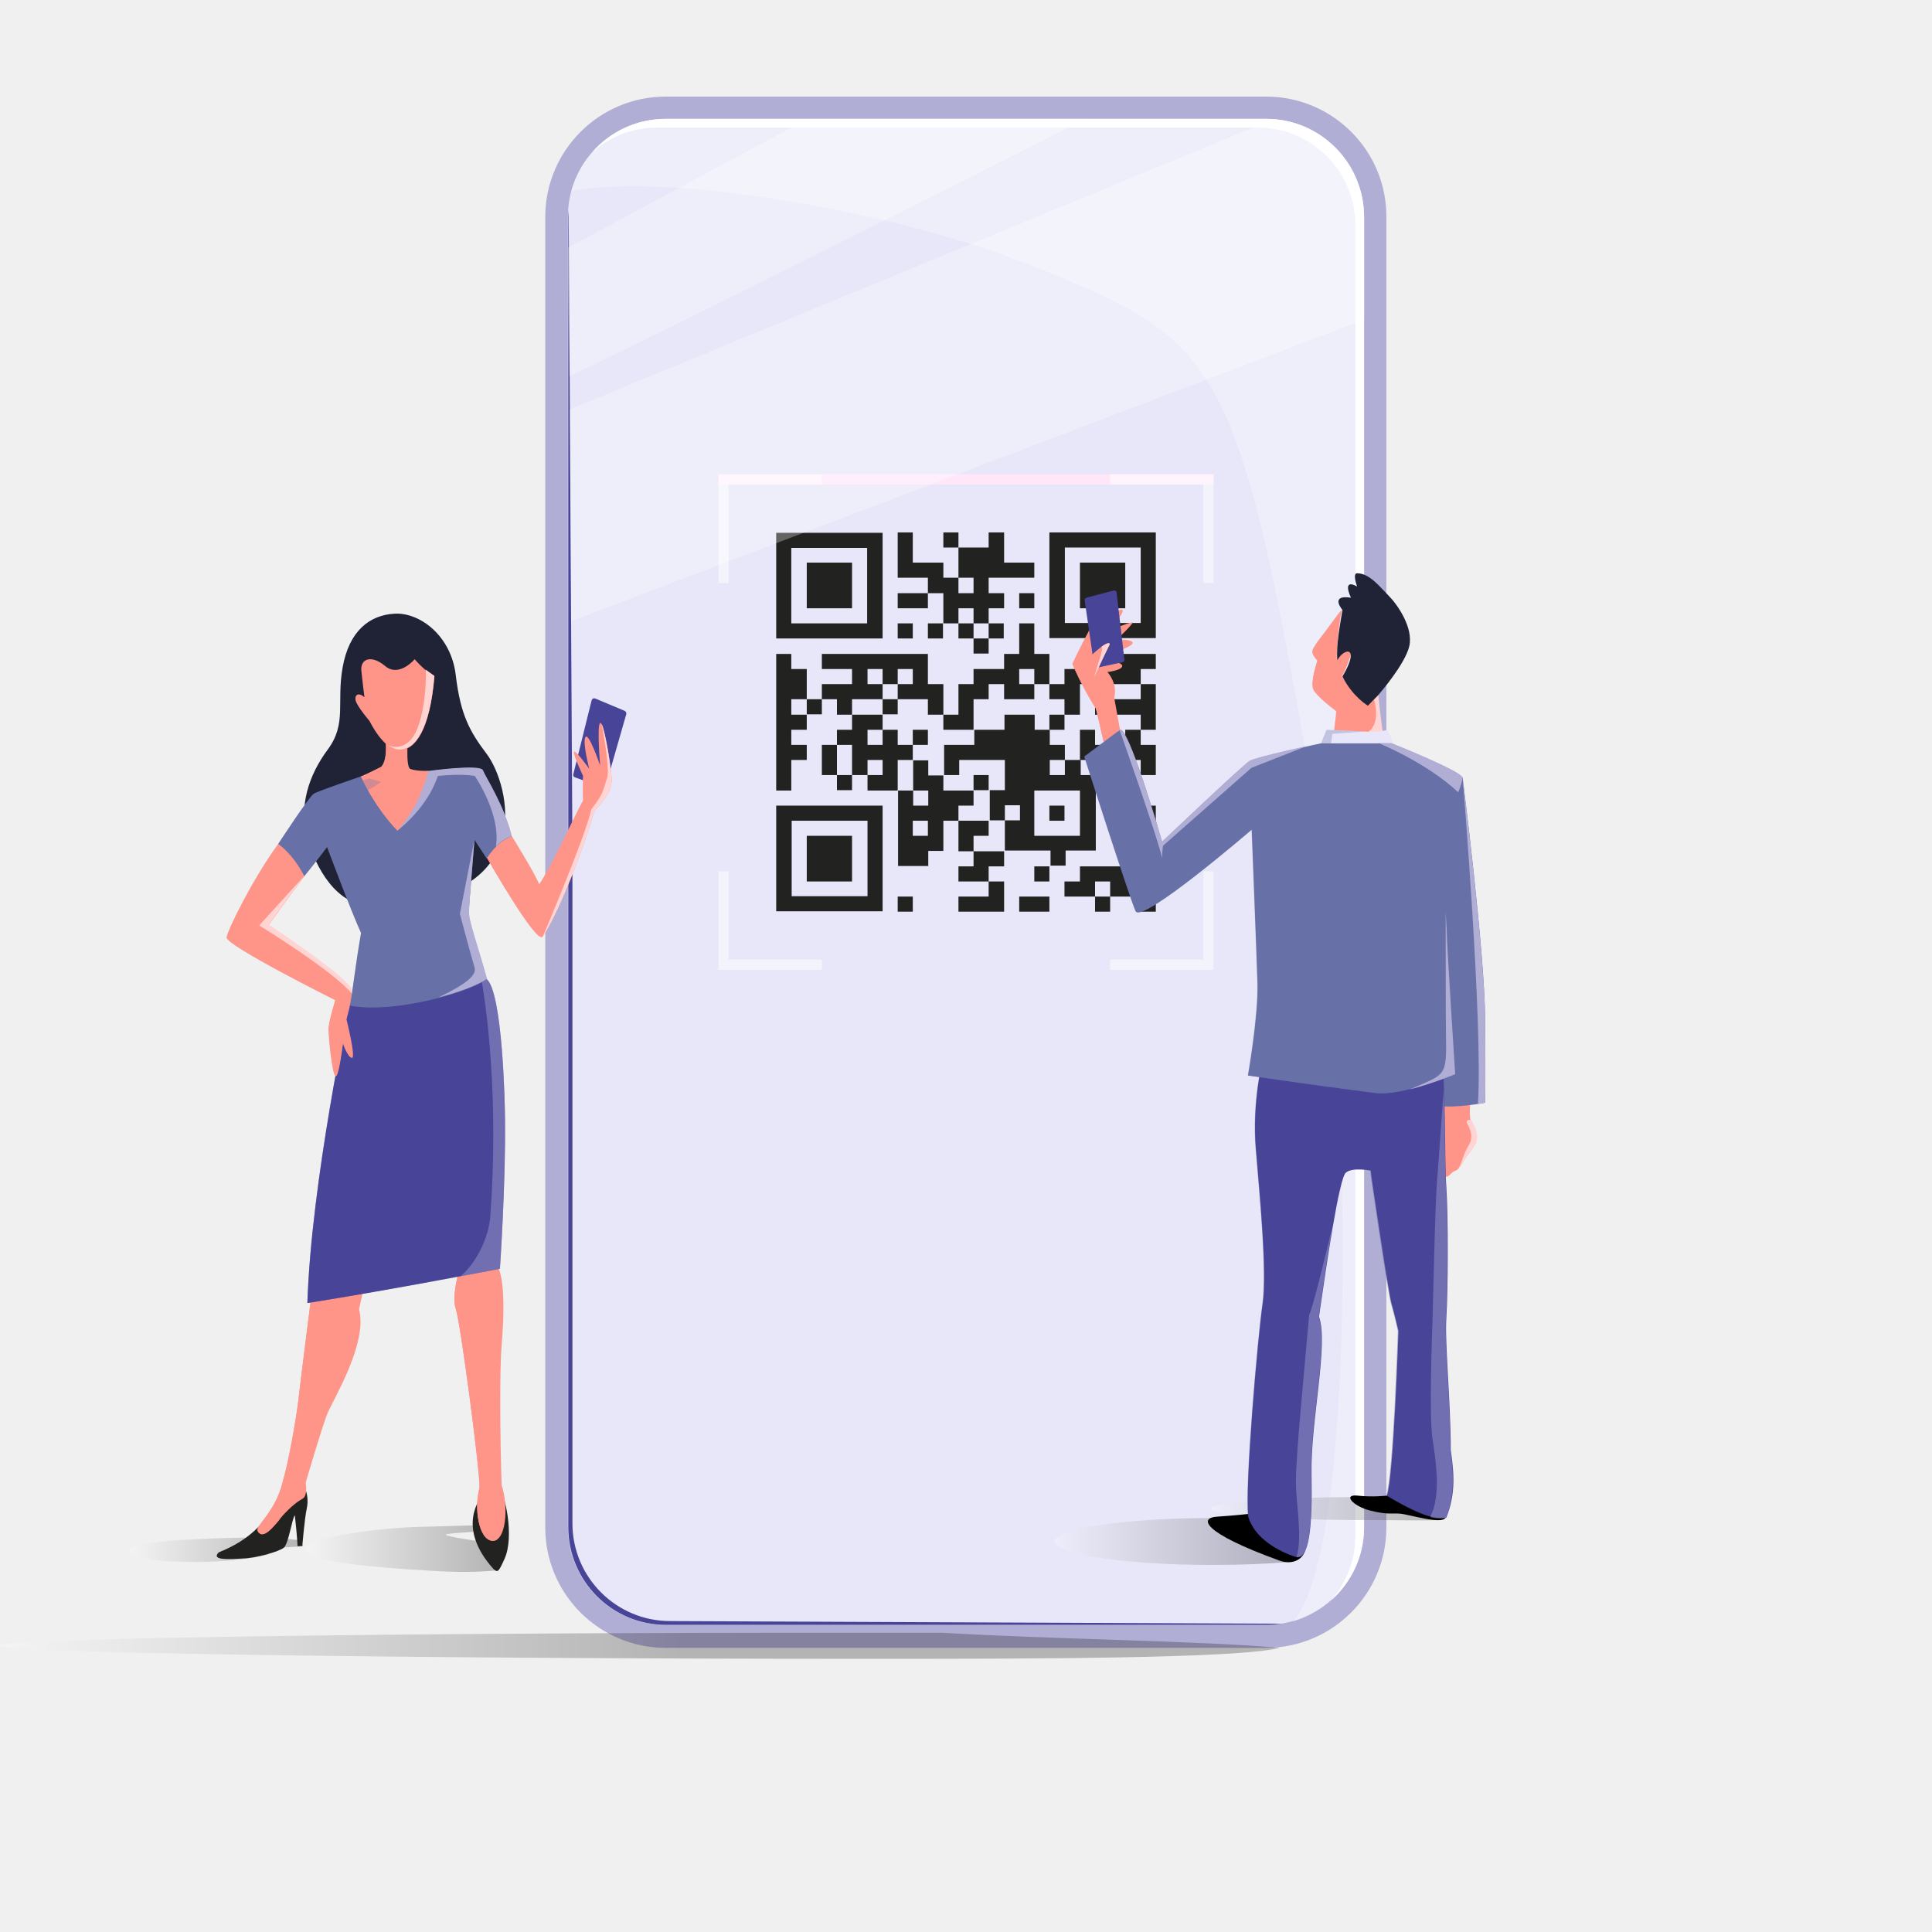
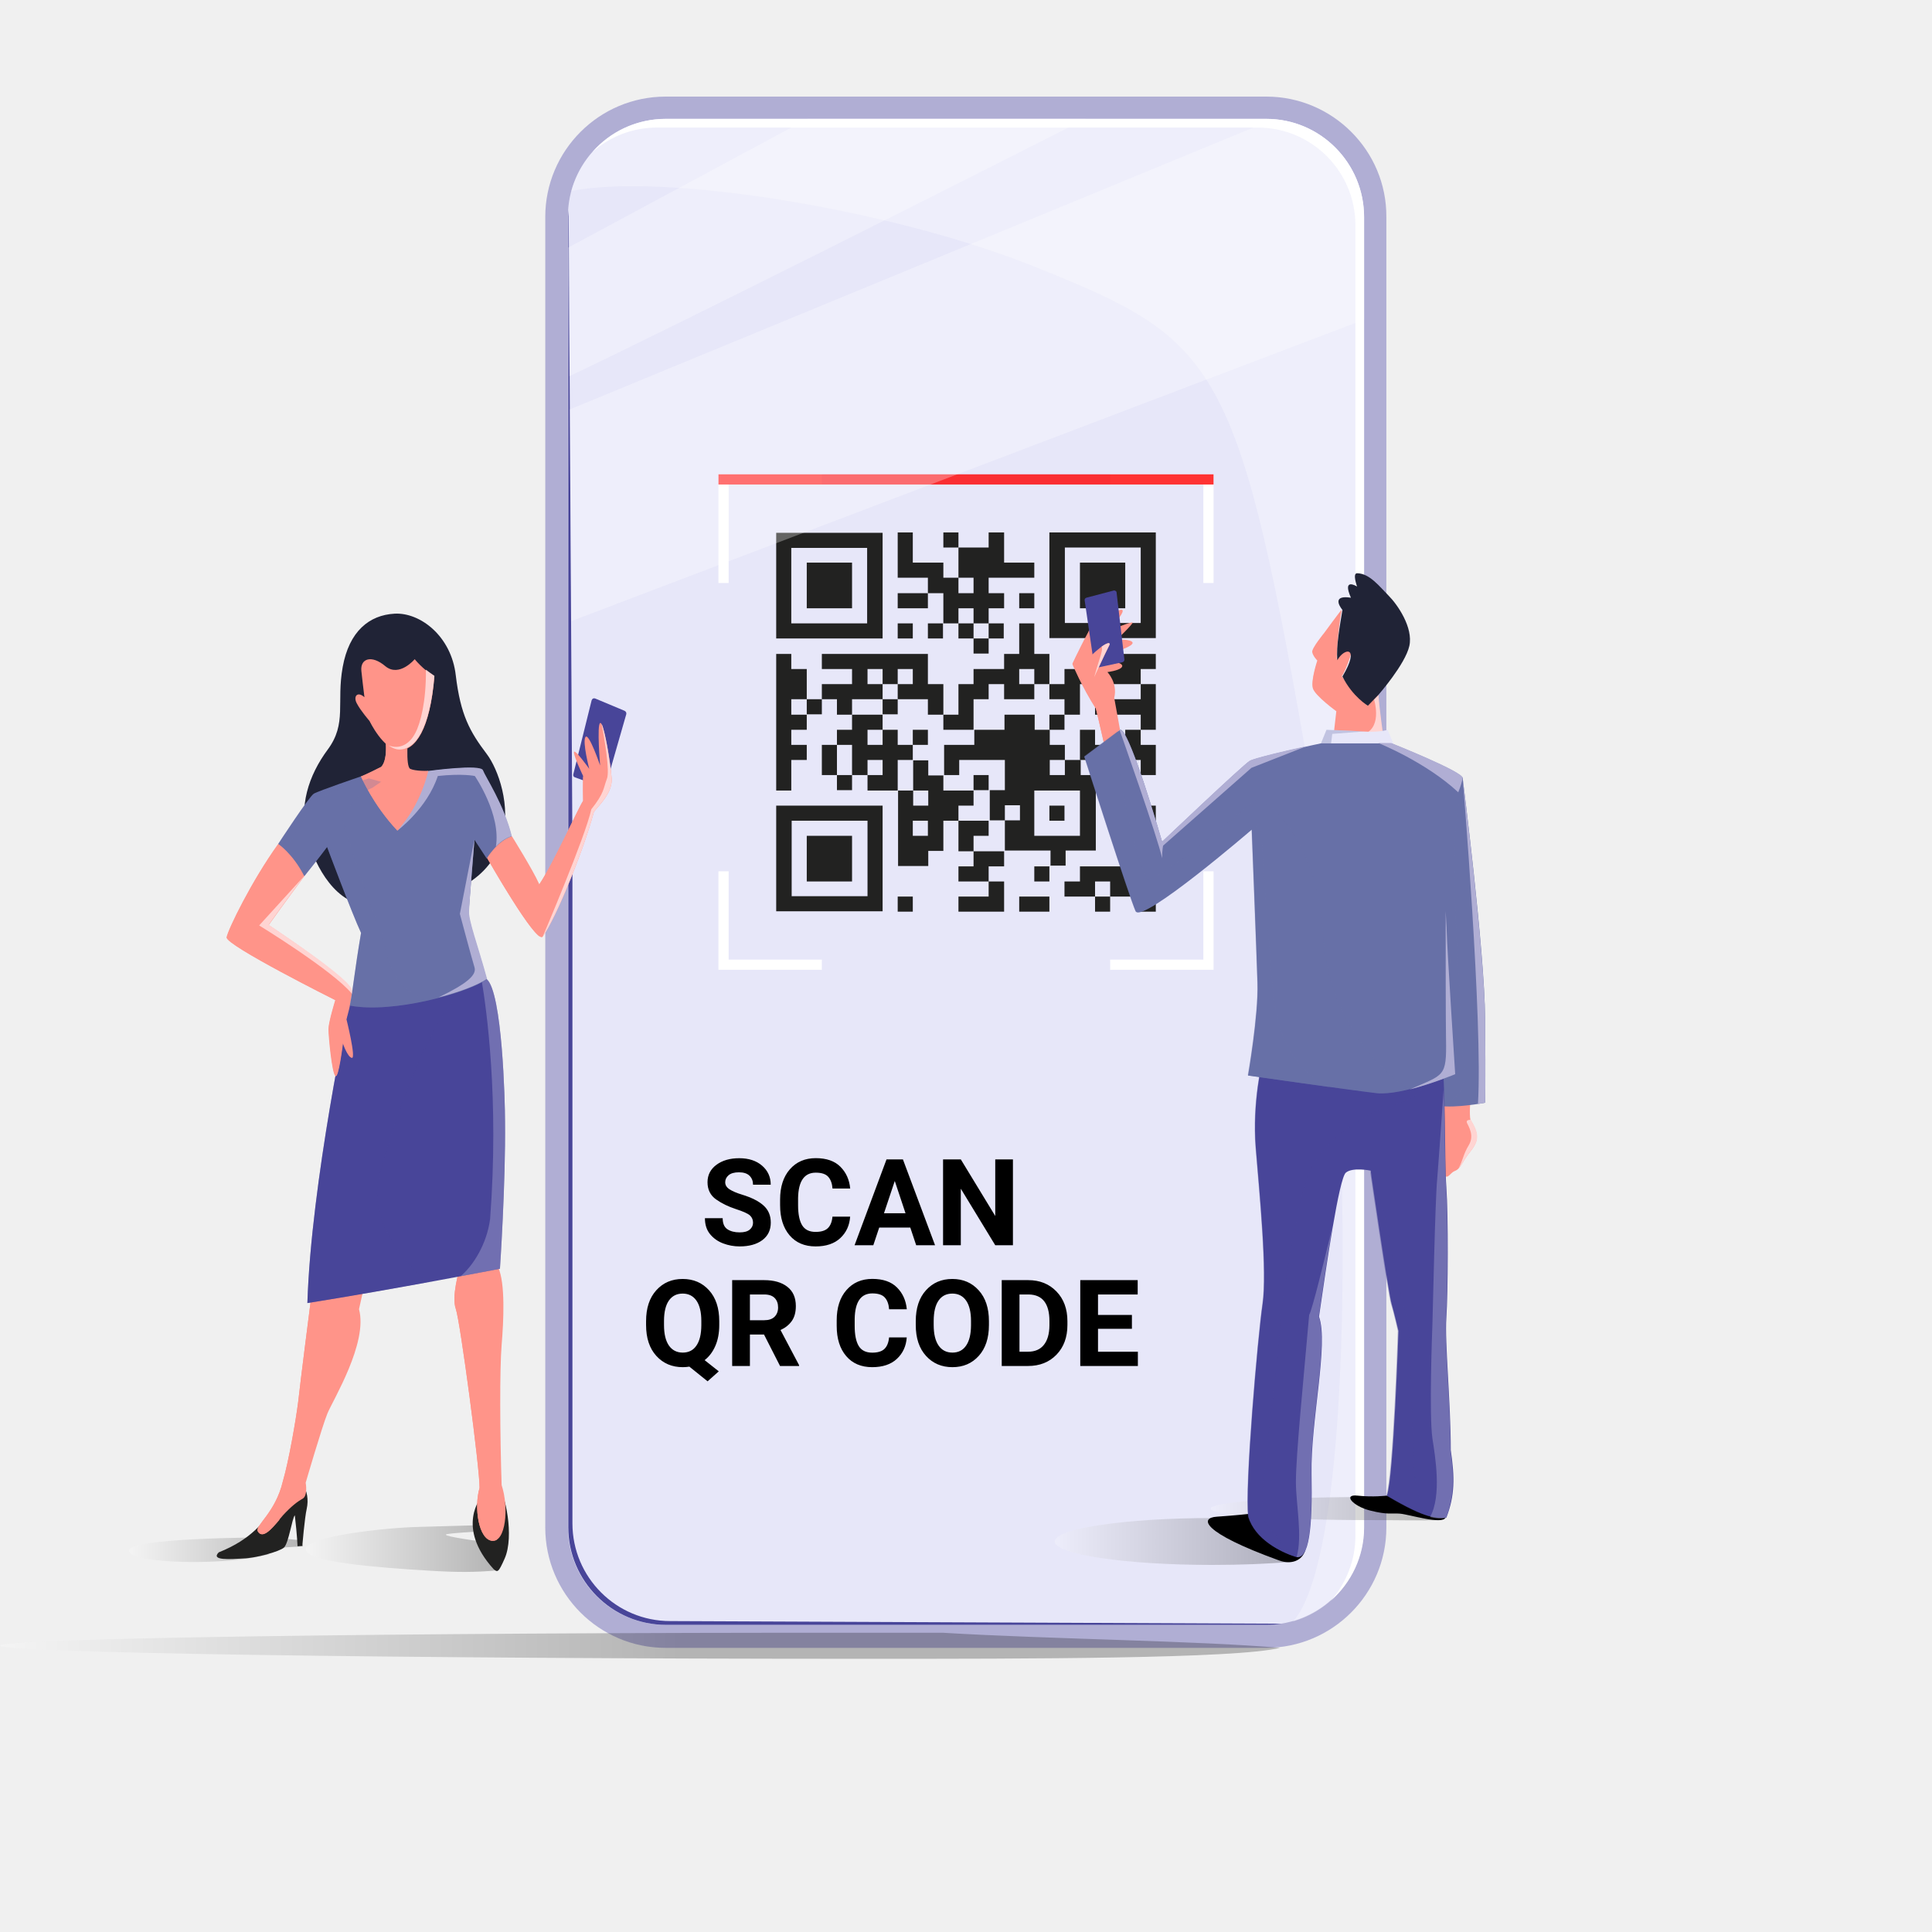
<svg xmlns="http://www.w3.org/2000/svg" version="1.1" x="0" y="0" viewBox="0 0 512 512" xml:space="preserve">
  <g id="phone">
    <path fill="#B0AED4" d="M335.6 25.6H176.4c-17.6 0-31.9 14.3-31.9 31.9v347.3c0 17.6 14.3 31.9 31.9 31.9h159.1c17.6 0 31.9-14.3 31.9-31.9V57.5c.1-17.6-14.3-31.9-31.8-31.9z" />
    <path fill="#E7E7F9" d="M335.6 31.5H176.4c-14.3 0-25.9 11.6-25.9 25.9v347.3c0 14.3 11.6 25.9 25.9 25.9h159.1c14.3 0 25.9-11.6 25.9-25.9V57.5c.1-14.3-11.5-26-25.8-26z" />
    <path opacity=".3" fill="#FFF" d="M361.5 404.8V57.5c0-14.3-11.6-25.9-25.9-25.9H176.4c-11.9 0-21.9 8-25 19 25.5-4.9 85.5 5.1 122.6 20 47.8 19.1 53.7 24.4 71.7 126.9 12.7 72.4 15.3 211.5-3 232.2 10.9-3.2 18.8-13.2 18.8-24.9z" />
    <path fill="#FFF" d="M335.6 31.5H176.4c-7.7 0-14.7 3.4-19.4 8.8 4.6-4.1 10.6-6.5 17.2-6.5h159.1c14.3 0 25.9 11.6 25.9 25.9V407c0 6.6-2.5 12.6-6.5 17.2 5.4-4.8 8.8-11.7 8.8-19.4V57.5c0-14.3-11.6-26-25.9-26z" />
    <path fill="#484599" d="M177.6 429.6c-14.3 0-25.9-11.6-25.9-25.9V224.9l-1-169.3c0 .6-.1 1.2-.1 1.8v347.3c0 14.3 11.6 25.9 25.9 25.9h159.1c1.4 0 2.7-.1 4-.3l-162-.7z" />
    <g fill="#222221">
      <path d="M250 141.1h4v4h-4v-4zm28.1 0v28h28.2v-28h-28.2zm24.2 8v16h-20.1v-20h20.1v4zm-88.5 4v8.1h12v-12.1h-12v4zm24.1 4.1h8v4h-8v-4z" />
      <path d="M250 161.2v4h4v-4h4v4h4v-4h4.1v-4H262v-4.1h12.1v-4h-8v-8H262v4h-8v8h4v4.1h-4v-4.1h-4v-4h-8.1v-8h-4v12h8v4.1h4.1v4zm20.1-4h4v4h-4v-4zm28.1 0v-8.1h-12v12.1h12v-4zm-64.3 8v-24h-28.2v28h28.2v-4zm-24.2 0v-20h20.1v20h-20.1zm28.2 0h4v4h-4v-4zm8 0h4v4h-4v-4zm8.1 0h4v4h-4v-4zm8 0h4v4h-4v-4zm-4 4h4v4h-4v-4zm36.2 8.1h-4v-4h-4v4h-4.1v4h-4v4h4v4.1h4.1v-8.1h4v8.1h12.1v4h4v-12.1h-4v4h-8.1v-4h8.1v-4h4v-4h-12.1v4zm-60.3 8v-4h-4v-4h4v4h4v-4h4v4h-4v4h8v4.1h4.1v-8.1h-4.1v-8h-28.1v4h8v4h-8v4h4v4.1h4v-4.1h8.1zm-24.2 0h4.1v-8h-4.1v-4h-4v36.2h4v-8.1h4.1v-4h-4.1v-4h4.1v-4h-4.1v-4.1zm4.1 0h4v4h-4v-4z" />
      <path d="M233.9 185.3h4v4h-4v-4zm24.1 8.1v-8.1h4v-4h4.1v4h8v-4h-4v-4h4v4h4v-8h-4v-8.1h-4v8.1h-4v4H258v4h-4v8.1h-4v4h8zm20.1-4h4v4h-4v-4zm-36.2 4h4v4h-4v-4zm56.3 4h-8v-4h-4v8h4v4h4v8.1h8.1v-8.1h-4.1v-4h4.1v4h4v-8h-4v-4h-4.1v4zm-76.4 0h-4v8h4v-8zm16.1 4h4v-4h-4v-4h-4v4h-4v-4h4v-4h-8.1v4h-4v4h4v8h4.1v-4h4v4h-4v4.1h8v-8.1z" />
      <path d="M286.2 201.4h-4v4h-4v-4h4v-4h-4v-4h-4v-4h-8v4h-8v4h-8v8h4v-4h12.1v8h-4v8h4v-4h4v4h-4v8h12.1v4h4v-4h8v-20h-4v-4h-.2zm0 12.1v8h-12.1v-12h12.1v4zm-64.4-8.1h4v4h-4v-4z" />
      <path d="M258 205.4h4v4h-4v-4zm0 8.1v-4h-8v-4h-4v-4h-4v8h4v4h-4v-4h-4v20h8v-4h4v-8h4v-4h4zm-12.1 8h-4v-4h4v4zm-40.2-4v24h28.2v-28h-28.2v4zm24.2 0v20h-20.1v-20h20.1zm48.2-4h4v4h-4v-4zm24.2 0h4v4h-4v-4z" />
      <path d="M262 221.5v-4h-8v8.1h4v-4.1h4zm36.2 0v8.1h-12v4h-4.1v4h8.1v-4h4v4h8.1v4h4v-20.1h-4v-4h-4.1v4zm-40.2 8.1h-4v4h8v-4h4.1v-4H258v4zm-32.2 0v-8.1h-12v12.1h12v-4zm48.3 0h4v4h-4v-4zm-36.2 8h4v4h-4v-4zm16.1 0v4h12.1v-8H262v4h-8zm16.1 0h8v4h-8v-4z" />
      <path d="M290.2 237.6h4v4h-4v-4z" />
    </g>
    <linearGradient id="SVGID_1_" gradientUnits="userSpaceOnUse" x1="0" y1="75.852" x2="339.2" y2="75.852" gradientTransform="matrix(1 0 0 -1 0 512)">
      <stop offset="0" style="stop-color:#fff" />
      <stop offset=".531" style="stop-color:#000" />
    </linearGradient>
    <path opacity=".25" fill="url(#SVGID_1_)" d="M249.9 432.7h-19.6C103.1 432.6 0 434.2 0 436.1s103.1 3.5 230.2 3.5c41.8 0 97.4 0 109-2.9-21.7-1.9-61-2.3-89.3-4z" />
-     <path opacity=".5" fill="#fff" d="M193.1 154.5h-2.7v-28.8h27.4v2.7h-24.7v26.1zm128.5 0h-2.7v-26.1h-24.7v-2.7h27.4v28.8zM217.8 257h-27.4v-26.1h2.7v23.4h24.7v2.7zm103.8 0h-27.4v-2.7h24.7v-23.4h2.7V257z" />
+     <path fill="#fff" d="M193.1 154.5h-2.7v-28.8h27.4v2.7h-24.7v26.1zm128.5 0h-2.7v-26.1h-24.7v-2.7h27.4v28.8zM217.8 257h-27.4v-26.1h2.7v23.4h24.7v2.7zm103.8 0h-27.4v-2.7h24.7v-23.4h2.7V257z" />
    <path id="redline" fill="red" d="M190.4 125.7h131.2v2.7H190.4z" />
    <path opacity=".3" fill="#FFF" d="M337.5 31.6 151 108.5l.4 56.1 210.1-79.9V57.5c0-13.7-10.6-24.9-24-25.9zM150.9 99.7c31.7-15.1 103.7-51.4 136.8-68.2H214l-63.4 34.1v7.5l.3 26.6z" />
+     <text text-anchor="middle" font-family="Rubik, Roboto, sans-serif" font-weight="600" font-size="32px">
+       <tspan y="330" x="256">SCAN</tspan>
+       <tspan y="362" x="256">QR CODE</tspan>
+     </text>
  </g>
  <g id="man">
    <path fill="#FF9489" d="m403.7 217.3.9-7.9s-6.2-4.5-6.9-6.7c-.7-2.2 1.3-8.2 1.3-8.2s-1.3-1.3-1.5-2.5c-.2-1.1 3.5-5.6 3.5-5.6s4.9-6.7 5.2-6.9c-1.3 6.7-1.5 14.8-1.5 14.8s1.3-4.2 3.8-5-1.4 8.9-2.3 9.8c3 4.5 7.5 8.6 7.5 8.6l3.2-3.2c.2 3.6 1.5 12.7 1.5 12.7l-14.7.1z" />
    <path fill="#FFD4D2" d="M415.7 205.9c.6 2.1 2.3 10.1-5 10.7-2.1.2-2.2.4-1.2.7h9s-1.3-9.2-1.5-12.7c-.4.5-.9.9-1.3 1.3z" />
    <path fill="#E7E7F9" d="m399.1 221.3 2.6-6.4s6.2.2 10.9.5 7.1-.5 7.1-.5l2.7 6.4c-.1 0-12.9 2.8-23.3 0z" />
    <path opacity=".3" fill="#6770A7" d="m401.7 214.9-2.6 6.4 2.7.6.8-.7c.3-.4.8-5.1.8-5.1l9.2-.7c-4.7-.3-10.9-.5-10.9-.5z" />
    <linearGradient id="SVGID_2_" gradientUnits="userSpaceOnUse" x1="367.6" y1="67.756" x2="435.6" y2="67.756" gradientTransform="matrix(1 0 0 -1 0 512)">
      <stop offset="0" style="stop-color:#fff" />
      <stop offset="1" style="stop-color:#000" />
    </linearGradient>
    <path opacity=".25" fill="url(#SVGID_2_)" d="M417.8 440.8h-3.9c-25.6 0-46.3 1.5-46.3 3.4s20.7 3.4 46.3 3.4c8.4 0 14.9.2 21.7 0-4.5-1.8-12.1-5.1-17.8-6.8z" />
    <linearGradient id="SVGID_3_" gradientUnits="userSpaceOnUse" x1="321.619" y1="58.1" x2="391.019" y2="58.1" gradientTransform="matrix(1 0 0 -1 0 512)">
      <stop offset="0" style="stop-color:#fff" />
      <stop offset="1" style="stop-color:#000" />
    </linearGradient>
    <path opacity=".25" fill="url(#SVGID_3_)" d="M371.9 447H368c-25.6 0-46.3 3.1-46.3 6.9s20.7 6.9 46.3 6.9c8.4 0 16.3-.3 23.1-.9-4.5-3.8-13.5-9.5-19.2-12.9z" />
    <path d="M419.4 440.4s-4 .5-8.5 0-1.5 3.1 3.7 4.4 6.1.7 8.7.9c2.7.2 12.7 3.4 13.5 1.1.8-2.2-4.7-6.5-4.7-6.5l-12.7.1zm-40.8 5.4s-3.4.4-9.2.8c-5 .3-4.8 4.5 18.4 12.9 3.6 1.3 6.7 0 7.6-2.9s-16.8-10.8-16.8-10.8z" />
    <path fill="#FF9489" d="M444.1 324s-.4 3.9 0 5.8c2.4 3.9 2.6 6 0 9.2s-2.8 5.1-4.6 5.8c-1.8.7-2.1 3.4-4.1 0s.7-24 .7-24l8 3.2z" />
    <path fill="#FF9489" d="m441.2 331.5.6-7.3-.1-1.2-5.6-2.2s-1.6 12.2-1.4 19.4c.6.8 1.3 1 1.7-.7 1-3.8 2-4.4 3.4-4-.4-1.8.4-4.7 1.4-4z" />
    <path fill="#6770A7" d="M441.8 229.1s6.5 50.9 6.6 70.7c.2 19.8 0 24.9 0 24.9s-8.6 1.7-13.7.9c-2.8-.7-3.6-17.4-3.6-17.4V235c.1.1 5.2-8.7 10.7-5.9z" />
    <path opacity=".5" fill="#6770A7" d="M441.8 229.1c-5.5-2.8-10.6 6-10.6 6v73.2s.7 15 3.1 17.2c11.3-2.4 7.3-12.3 7.4-16.8.1-4.9-3.6-51.6-1.9-65.3.6-4.1 2-14.3 2-14.3z" />
    <path fill="#B0AED4" d="M446.3 325.1c1.3-.2 2.1-.4 2.1-.4s.2-5.1 0-24.9-6.6-70.7-6.6-70.7 6 72 4.5 96z" />
    <path fill="#484599" d="M382.9 312.2s-3.1 12.3-2 25.8 3.4 36.5 2 46-5.3 54.2-4.2 62.6c2 6.7 9.5 10.4 13.8 11.8 4.2 1.4 5.1-9 4.8-24.4-.3-15.4 5.1-38.4 2.2-46.3 2.2-15.2 5.9-40.7 7.9-42.4 2-1.7 7.3-.6 7.3-.6s5.3 36.5 6.2 39.3c.8 2.8 2 7.9 2 7.9s-1.4 42.9-3.4 48.5c11.8 7 14.7 6.7 17.5 6.5 2.5-6.5 2.5-11.8 1.3-19.9 0-14.3-1.8-31.7-1.3-39s.6-30 0-38.4-.1-31.7-1.5-38.7c-1.6-7.1-52.6 1.3-52.6 1.3z" />
    <path opacity=".4" fill="#484599" d="m432.8 317.8 1.4-8.3c-7.6-4.5-51.4 2.7-51.4 2.7s-3.1 12.3-2 25.8 3.4 36.5 2 46-5.3 54.2-4.2 62.6c1.9 6.5 9.1 10.1 13.3 11.6-2.7-3-8.1-9-9-11.7-1.3-3.7 4.7-45.7 5.1-54.9.4-9.2 5.6-42.5 10.1-49.4s13.7-14 22.5-16.5c8.8-2.3 12.2-7.9 12.2-7.9z" />
    <path fill="#FF9489" d="M336.2 218.8s-2.1-8.9-2.4-10.3c-4.1-6.4-6.9-13.1-6.9-13.1s4.6-9.8 5.8-11c2.2-1.5 11.2-7.7 8.5-3.3-2.4 3.5-2.6 4.2-2.6 4.2s5.7-2.3 6-2-4.6 5-4.6 5 4.3-.1 4.6.9c.3 1-4.1 2.4-4.1 2.4v3.6s1.7.5.8 1.4c-.9.9-4.1 1.3-4.1 1.3s3.1 3.2 2 7.6c.7 3.7 1.7 9.4 1.7 9.4l-4.7 3.9z" />
    <path fill="#FF9489" d="M335.2 207.6c-3.9-6.5-7.1-11.9-7.3-12.3-.1-.3.2-1.8.6-3.1-.9 1.9-1.6 3.4-1.6 3.4s2.8 6.7 6.9 13.1c.4 1.4 2.4 10.3 2.4 10.3l4.2-3.5c-1.2-1.2-3.9-3.6-5.2-7.9zm1-17V182c-1.5.9-2.9 1.9-3.6 2.4-.2.2-.6.7-.9 1.4 0 .1-3 8.2 0 9.6 3 1.4 4.5-4.8 4.5-4.8z" />
    <path fill="#484599" d="M339.9 174.5c0-.2-.1-.4-.3-.5-.2-.1-.4-.2-.6-.1l-8 2.1c-.3.1-.6.4-.5.8l2.8 19.2c0 .2.1.4.3.5.1.1.3.1.4.1h.2l7.4-1.6c.4-.1.6-.4.6-.8l-2.3-19.7z" />
    <path fill="#FF9489" d="M333.3 199.4s3.2-7 4.3-9.1c1.1-2.1-2.5-.4-6.9 4.6-.7 2.9-.4 5.9 2.6 4.5z" />
    <path fill="#6770A7" d="m340.8 215-10.4 7.8s13.3 41.5 15.1 45.5c1.8 3.9 34.2-24 34.2-24s1.4 35.6 1.7 45.2c.3 9.5-2.8 27.2-2.8 27.2s30.2 4.3 37.9 5.2c7.7.8 23-5.6 23-5.6s-2.4-37-2.5-42.2-2.1-28.6 1-34.9c3.1-6.3 3.4-8.1 3.8-10 .4-1.8-21-10.3-21-10.3H400s-18.9 4-20.9 5.2-25.8 23.8-25.8 23.8-10.1-35.2-12.5-32.9z" />
    <path opacity=".3" fill="#6770A7" d="M400.7 275.3c-1.7-29.9-18.1-41-19.8-39.8-1.7 1.2-30.3 26.1-32.2 23.1-7.5-18.7-8.4-36.4-8.5-43.3l-9.9 7.4s13.3 41.5 15.1 45.5c1.8 3.9 34.2-24 34.2-24s1.4 35.6 1.7 45.2c.3 9.5-2.8 27.2-2.8 27.2s30.2 4.3 37.9 5.2c2.6.3 6.1-.3 9.5-1.1-6.9-4.2-23.7-19.5-25.2-45.4z" />
    <path fill="#B0AED4" d="M441.8 229.1c.4-1.8-21-10.3-21-10.3H417s14 5.6 23.5 14.5c.8-2 1.1-3.1 1.3-4.2zm-2.2 87.2s-2.4-37-2.5-42.2c0-1.2-.2-3.2-.3-5.8 0 14.5 0 31.4.1 37.6.2 11.4-.5 10.4-10.7 14.9 6.7-1.7 13.4-4.5 13.4-4.5zm-86-67.3 26-22.9 16.3-6.4c-5.7 1.2-15.4 3.5-16.8 4.3-2 1.2-25.8 23.8-25.8 23.8s-9.1-31.6-12.1-32.8h-.4s11.4 32.2 12.5 37.7c0-2.5.3-3.7.3-3.7z" />
    <path opacity=".5" fill="#6770A7" d="M402.6 320.1c-12.4-6-15.5-18-16.5-27.2-1.3-12.1-3.8-50.8-3.8-50.8l-2.5 2.2s1.4 35.6 1.7 45.2c.3 9.5-2.8 27.2-2.8 27.2s12.8 1.8 23.9 3.4z" />
    <path fill="#FFD4D2" d="M335.5 190.4c.3.7-.1 2-.5 3.3-.6 1.8-1.7 5.7-1.7 5.7s3.2-7 4.3-9.1c.8-1.3-.3-1.2-2.1.1z" />
    <path opacity=".4" fill="#B0AED4" d="M396.6 387.2c-1.7 19.5-3.9 41.2-3.9 49.2 0 6.4 2 15.9.2 22.1 3.8.5 4.6-9.6 4.3-24.5-.3-15.4 5.1-38.4 2.2-46.3 1.1-7.7 2.6-18.1 4.1-26.7-2.7 11.2-6 24.6-6.9 26.2zm41.6 39.8c0-14.3-1.8-31.7-1.3-39s.6-30 0-38.4c-.4-5.9-.3-19-.7-28.8 0 0-1.4 20.4-1.9 26.4-.6 6-1.3 39.8-1.4 42.5s-1 27.1 0 33.9c.8 5.2 2.8 16.8-.7 23.1 2.2.6 3.5.4 4.7.3 2.4-6.6 2.4-11.9 1.3-20z" />
    <path opacity=".4" fill="#484599" d="M422.7 391.9s-1.4 42.9-3.4 48.5c6.4 3.8 10.1 5.4 12.7 6.1-2.8-2.1-4-8.8-4.4-13-.4-4.5-1.3-37.8-1.6-41.5-.3-3.7-5.5-22.8-6.1-28.8s-5.4-18.5-5.4-18.5 5.3 36.5 6.2 39.3c.9 2.8 2 7.9 2 7.9z" />
    <path fill="#FFD4D2" d="M443.1 330.7c.5 1.1 2.2 3.7.5 6.5s-1.7 4.5-3 6.8c1-1 1.6-2.6 3.6-5.1 2.6-3.2 2.4-5.2 0-9.2-.1.1-1.6-.1-1.1 1z" />
    <path fill="#202336" d="M417 204.6s7.9-9 9.1-14.4-3.5-12.2-6.1-14.8-5.6-6.6-9.3-6.6c-1.4 0 0 3.9 0 3.9s-4.5-2.8-1.8 3.3c-5.1-.8-3.8 2-2.5 3.6-.7 4.3-1.9 10.7-1.5 14.8 2-3.7 6.9-4.3 1.5 4.8 3 6 7.5 8.6 7.5 8.6l3.1-3.2z" />
    <path opacity=".5" fill="#FF9489" d="M399.1 202.4c-.8-2.2 0-7.8 0-7.8s-2.1 5.9-1.3 8.2c.7 2.2 6.9 6.7 6.9 6.7l.6-3.8c-.1-.1-5.4-1.2-6.2-3.3z" />
  </g>
  <g id="women">
    <path fill="#484599" d="M163.1 206.2c.1-.2.2-.4.4-.5s.5-.1.7 0l8.6 3.6c.4.2.6.6.5 1l-6 20.9c-.1.2-.2.4-.4.5-.1.1-.3.1-.5.1h-.2l-8-2.9c-.4-.1-.6-.5-.5-.9l5.4-21.8z" />
    <linearGradient id="SVGID_4_" gradientUnits="userSpaceOnUse" x1="78.9" y1="56.018" x2="135.4" y2="56.018" gradientTransform="matrix(1 0 0 -1 0 512)">
      <stop offset="0" style="stop-color:#fff" />
      <stop offset="1" style="stop-color:#000" />
    </linearGradient>
    <path opacity=".25" fill="url(#SVGID_4_)" d="M131.4 454c-3.9-.5-13.6-1.9-10.7-2.3 2.6-.4 7.4-.6 10.1-.8-.2-.6-.3-1.2-.6-1.8-1.3 0-16.5.5-17.8.5-10 .2-33.5 2.8-33.5 6.6s21.5 5.4 36.4 6.3c8.4.5 13.4.5 20.1-.1-2.7-2.2-3.4-5.4-4-8.4z" />
    <linearGradient id="SVGID_5_" gradientUnits="userSpaceOnUse" x1="26.9" y1="55.676" x2="78.1" y2="55.676" gradientTransform="matrix(1 0 0 -1 0 512)">
      <stop offset="0" style="stop-color:#fff" />
      <stop offset="1" style="stop-color:#000" />
    </linearGradient>
    <path opacity=".25" fill="url(#SVGID_5_)" d="M68.2 457.6c-3.9-.5-3.2-1.1-.2-1.5 2.6-.4 7.4-.6 10.1-.8-.2-.6-.3-1.2-.6-1.8-1.3 0-7.9-.8-9.2-.8-3.1 0-41.4.1-41.4 3.9 0 3.9 28.8 4.6 41.3 1z" />
    <path fill="#222221" d="M69.6 444.1c-3.1 3.9-6.5 9.1-16.3 13-2.5 2.5 3.5 2 7.2 1.8 3.7-.1 10.6-2 12-3.2 1.4-1.3 2.4-8.7 3.2-9.5.7 6 .8 9.1.8 9.1l1.4-.1s.7-8.3 1.3-10.9c.6-2.7.1-5.3-1.1-7.3s-3.3.6-8.5 7.1z" />
    <path fill="#FF9489" d="M80.3 383.7s-3 23.4-3.6 29c-.7 5.6-2.8 17.6-4.5 23.4-2.2 9.4-8.3 13.1-7.4 14.8 1.7 2.9 5.1-2.1 7.4-4.7 2.5-2.7 4.2-4 5.8-4.9 1.6-.9.9-4.7.9-4.7s4.8-16.5 6.4-20.4 12-20.8 9.3-30.7c2.7-11.8 3-14.4 3-14.4s-14.3-2-17.3 12.6z" />
    <path fill="#FF9489" d="m95.7 377.7-1.9-6.5c-4.5.5-11.5 2.8-13.5 12.5 0 0-3 23.4-3.6 29-.7 5.6-2.8 17.6-4.5 23.4-2.2 9.4-8.3 13.1-7.4 14.8 1.4 2.4 4.1-.7 6.3-3.3.6-3.3 2.7-7.6 3.2-9.1.8-2.5 5.4-37.2 7.8-44.9 2.4-7.6 13.6-15.9 13.6-15.9z" />
    <path fill="#222221" d="M130.7 440.7s-7.8 8.8 3.5 21.3c1.2 1 1.4 1.2 3.3-3.1 2.9-6.6.1-19.4-2-21.5s-4.8 3.3-4.8 3.3z" />
    <path fill="#FF9489" d="M124.1 374s-2.3 7.7-1 11.4c1.3 3.6 7.1 47.3 7 52.7-1.7 5.8-.3 15.2 3.7 15.6s5-9.7 2.8-16.4c-.5-15-.6-34.1 0-41.3s1.1-18.1-1-22.8c-2.1-4.7-7.2-7.2-7.2-7.2s-4.6 6.5-4.3 8z" />
    <path fill="#FF9489" d="M123.1 385.4c1.3 3.6 7.1 47.3 7 52.7-1.7 5.8-.3 15.2 3.7 15.6.5 0 1-.1 1.4-.3-4.8-3.4-3.5-13-4.1-16.5-.7-4.4-4.7-43.7-4.9-49.9-.2-6.2 8.6-15 8.6-15v-.6c-2.4-3.6-6.3-5.6-6.3-5.6s-4.6 6.6-4.3 8.1c-.1.1-2.4 7.9-1.1 11.5z" />
    <path fill="#202336" d="M98 266.6c-10.1.1-16.2-11.3-18.6-19.7-2.6-9.4.3-18.5 6-26.2s2.5-13.8 4.4-24.3 7.8-15.3 15.3-15.7 16.7 6.6 18 18.2c1.4 11.6 4.1 16.5 9.1 23.1 6.6 8.7 16.5 44.2-34.2 44.6z" />
    <path fill="#484599" d="M91.7 296s-11.2 52.2-12.3 87.7c25.8-4.1 56.7-10.1 56.7-10.1s1.7-24.9 1.5-43.4c0-5.8-.8-38-5.4-41.9-11.2 2.4-40.5 7.7-40.5 7.7z" />
    <path opacity=".4" fill="#B0AED4" d="M124.5 375.8c7-1.3 11.6-2.2 11.6-2.2s1.7-24.9 1.5-43.4c0-5.8-.8-38-5.4-41.9-.5.1-.9.2-1.5.3 1.4 8.3 5.2 34.7 2.5 70.4-1 7.4-5 13.7-8.7 16.8z" />
    <path opacity=".4" fill="#484599" d="M100.6 346.2c4.9-18.5 16.3-50.9 26.9-55.2l-3.4-1c-13.3 2.6-32.4 6-32.4 6s-11.2 52.2-12.3 87.7c11.8-1.9 24.7-4.2 35.2-6.1-6.5-5.9-17.5-18.2-14-31.4z" />
    <path fill="#FF9489" d="M139.6 246.2s6.3 10.1 8.1 14.2c4.3-6.4 11.4-22.3 12.9-24.6-.1-3.8 0-7.3 0-7.3s-2.8-5.8-2.7-7c.1-1.3 4.5 4.9 4.5 4.9s-2.1-8.1-1.1-9.4 4.3 8.4 4.3 8.4-1-11.9 0-12.5 3.1 11.6 3.4 16.4c.3 4.8-5.2 9.1-5.3 10-2.9 10.8-10.9 30.7-15 36.5-1.8 2.5-16.4-23.2-16.4-23.2s1.5-4.2 7.3-6.4z" />
    <path fill="#FF9489" d="M137.8 247c-4.3 2.3-5.5 5.6-5.5 5.6s12 21.1 15.6 23.2c-4.8-6.9-9.2-22.6-10.1-28.8zm-59.3 11s-1.3-6.5-7.7-9.5c-7.9 11-14.8 25.2-15.2 27.5s32 18.5 32 18.5-2 6.5-2 8.5c0 2.1 1 12.8 2 13.8.9.9 2.2-9.7 2.2-9.7s1.4 4.2 2.7 4.4c1.3.2-1.6-11.4-1.6-11.4s1.6-5.2 1.6-8.3-23.4-18.7-24.5-19.4c4.1-5.8 10.5-14.4 10.5-14.4z" />
    <path fill="#FF9489" d="M89.8 293.6s-16.3-9.3-31.3-18.9c6-14.6 14.6-21.8 17.9-21.4-1.2-1.7-2.9-3.6-5.5-4.8-7.9 11-14.8 25.2-15.2 27.5s32 18.5 32 18.5-2 6.5-2 8.5c0 2.1 1 12.8 2 13.8.9.9 2.2-9.7 2.2-9.7s-2-3.9-2.2-5.7c-.2-1.9 2.1-7.8 2.1-7.8z" />
    <path fill="#6770A7" d="M95.2 228.6s-12.6 4.3-13.9 5.1c-1.3.7-10.5 14.8-10.5 14.8s4.3 2.8 7.7 9.5c4.5-5.6 6.7-8.6 6.7-8.6s7.3 19.5 10 25.3c-2 11.8-2.2 15.6-3.3 21.4 12.6 2.4 34.3-3.6 40.3-7.7-2.7-9.9-5.5-17.2-5.3-20s1.7-21.1 1.7-21.1l3.6 5.5s3.1-5.2 7.3-6.5c-2.3-9.3-7.8-17.5-8.5-19.4s-16 .2-16 .2l-19.8 1.5z" />
    <path fill="#B0AED4" d="M134.9 249.3c1.2-1.3 2.9-2.6 4.7-3.1-2.3-9.3-7.8-17.5-8.5-19.4s-16 .2-16 .2l-10.5.9 1.4 16.6s8.7-6.5 11.8-16c7.3-.8 10.9 0 10.9 0s7.8 11.3 6.2 20.8z" />
    <path fill="#FF9489" d="M102.2 215.8s1.3 7.7-1.1 10c-4.1 2.1-5.9 2.8-5.9 2.8s3.6 8.4 10.7 15.9c7-7.4 9.1-17.5 9.1-17.5s-3.8.1-5.3-.6-.6-10.5-.6-10.5l-6.9-.1z" />
    <path fill="#FF9489" d="M105.2 226.4c-.1-3.4 1.5-6.2 3.7-7.8.1-1.5.2-2.7.2-2.7h-6.9s1.3 7.7-1.1 10c-4.1 2.1-5.9 2.8-5.9 2.8s3.6 8.4 10.7 15.9c.4-.4.7-.8 1-1.2-10-13.2-6.1-13.2-1.7-17z" />
    <path fill="#FF9489" d="M95.3 197.6s.7 6.4.9 7.7c-2.1-1.9-3.4-.2-2.2 1.9 1.1 2.1 3.7 5.1 3.7 5.1s4.1 8.6 8.8 8.6 9-6 10.3-21.7c-3.4-2.1-5.8-5.1-5.8-5.1s-4.5 5.4-8.6 2.1c-4.1-3.5-7.5-2.3-7.1 1.4zm65.9 40.3c1-1.8-.6-9.4-.6-9.4s-.1 3.5 0 7.3c-1.5 2.2-8.6 18.1-12.9 24.6l1.3 2.4c0-.1 11.2-23.1 12.2-24.9z" />
    <path fill="#FFD4D2" d="M65.2 272.5s21.7 13.3 27.3 20.1v-1c0-3.2-23.4-18.5-24.5-19.3 4.1-5.8 10.5-14.4 10.5-14.4l-13.3 14.6zM169 229.3c-.3-4.3-2-14.5-3-16.2.9 4.5 2.5 14 1.6 16.2-1.1 2.9-.7 4.1-4.6 9-1.7 8-14.3 37.5-14.3 37.5 4.1-5.8 12.1-25.7 15-36.5.1-.9 5.6-5.2 5.3-10zm-57.8-13.5c-1.8 3.5-4.7 4.9-7.9 3.7 1 .7 2.1 1.2 3.2 1.2 4.7 0 9-6 10.3-21.7-.9-.6-1.7-1.2-2.5-1.8.1 9.3-1.6 15.8-3.1 18.6z" />
    <path opacity=".3" fill="#6770A7" d="M101 274.1c-2.1-3.6-11.2-31.3-11.2-33.3s5.6-7.7 8.7-8.8l2.6-1.8-3.6-1s-11.8 3.6-14.9 6.5c-2 1.8-6.5 9.3-9.6 14.6 1.5 1.5 3.7 4 5.5 7.7 4.5-5.6 6.7-8.6 6.7-8.6s7.3 19.5 10 25.3c-2 11.8-2.2 15.6-3.3 21.4 6.6 1.3 15.7.2 23.7-1.7-13.5-2.3-12.8-17.2-14.6-20.3z" />
    <path fill="#B0AED4" d="m128.6 247.1-4.3 22s3.6 13.5 4.3 15.7c.7 2.2-1.9 4.7-10.6 8.9 6.3-1.6 11.7-3.7 14.3-5.5-2.7-9.9-5.5-17.2-5.3-20 .1-2.7 1.6-21.1 1.6-21.1z" />
  </g>
  <style>
		#redline {
			transform-origin: 50%;
			animation: redline 2s infinite linear;
- 			mix-blend-mode: screen;
+ 			opacity: .8;
		}

		#phone {
			transform-origin: 50%;
			animation: zoom-out 4s forwards ease-out;
		}

		#man {
			transform-origin: 50%;
			transform: translateX(-10px) scale(.9);
			animation: move-right 4s forwards ease-out;
		}

		#women {
			transform-origin: 50%;
			transform: translateX(10px) scale(.9);
			animation: move-left 4s forwards ease-out;
		}

		@keyframes zoom-out {
			0% {
				transform: scale(1);
			}
			100% {
				transform: scale(.9);
			}
		}

		@keyframes move-left {
			0% {
				transform: translateX(10px) scale(.9);
			}
			100% {
				transform: translateX(0) scale(1);
			}
		}

		@keyframes move-right {
			0% {
				transform: translateX(-10px) scale(.9);
			}
			100% {
				transform: translateX(0) scale(1);
			}
		}

		@keyframes redline {
			0% {
				transform: translateY(0) scaleX(0);
				animation-timing-function: ease-in;
			}
			20% {
				transform: translateY(0) scaleX(1);
				animation-timing-function: linear;
			}
			70% {
				transform: translateY(128.64px) scaleX(1);
				animation-timing-function: ease-out;
			}
			90% {
				transform: translateY(128.64px) scaleX(0);
			}
			100% {
				transform: translateY(128.64px) scaleX(0);
			}
		}
	</style>
</svg>
